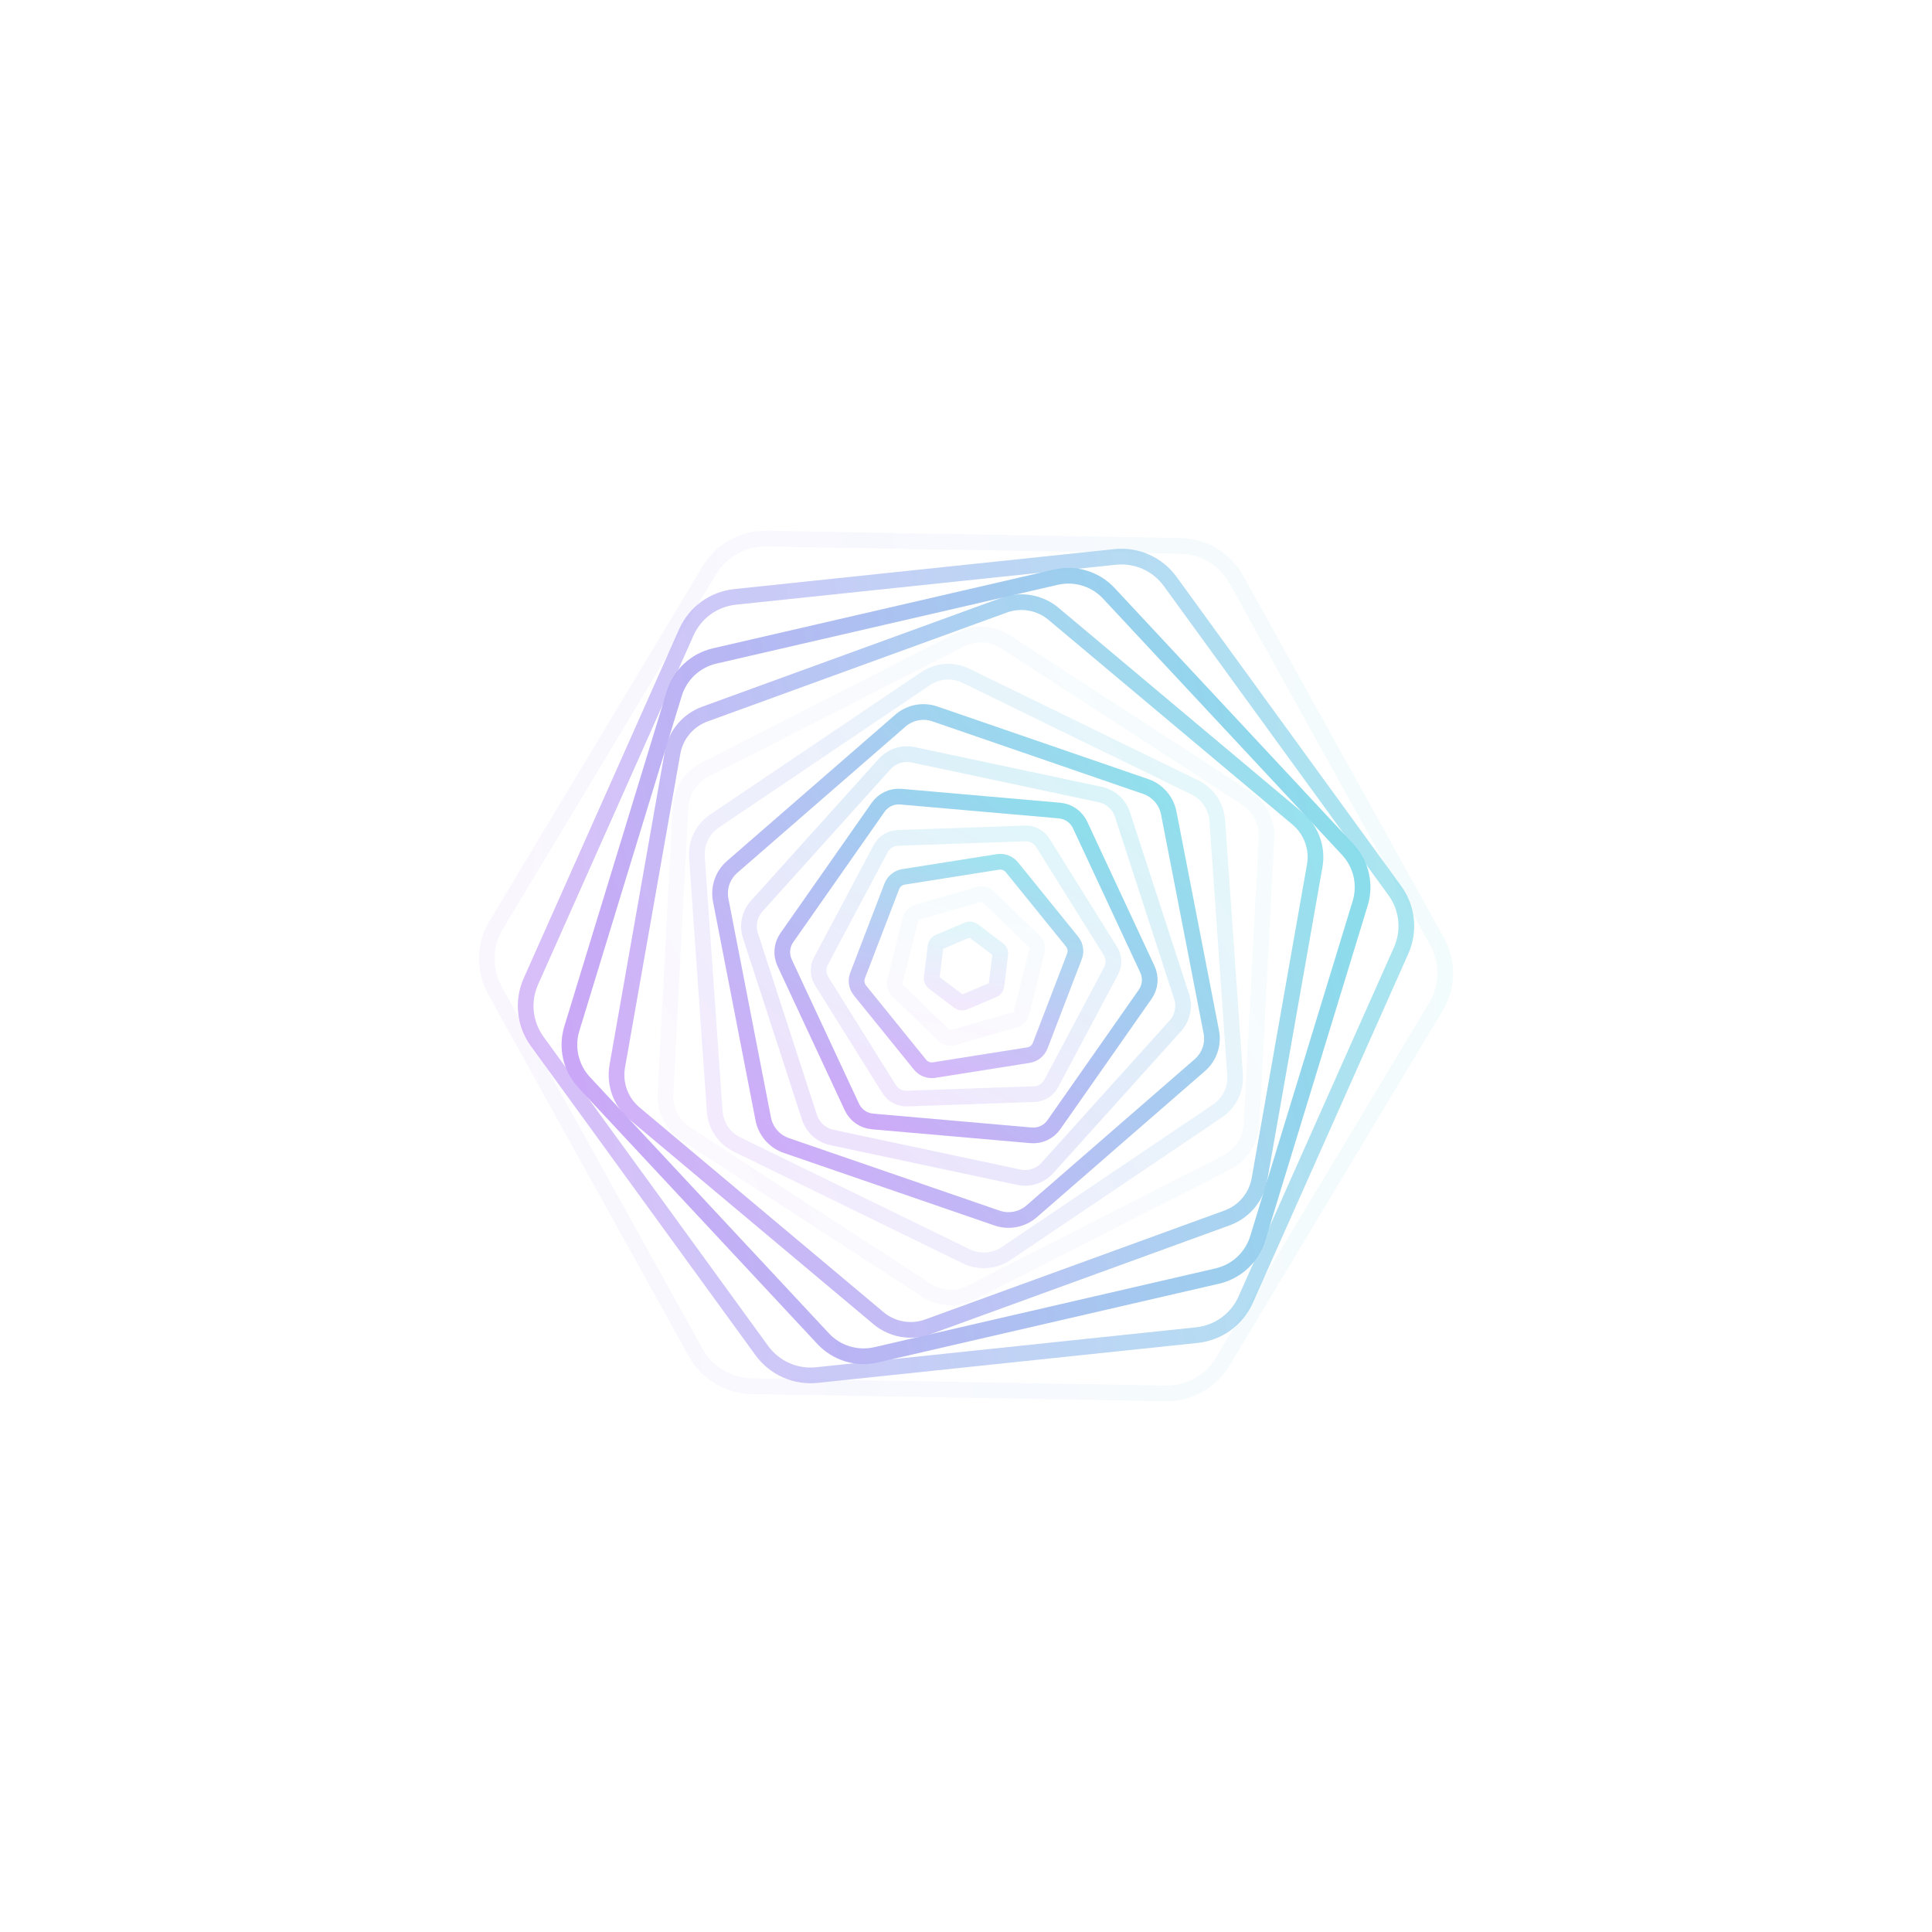
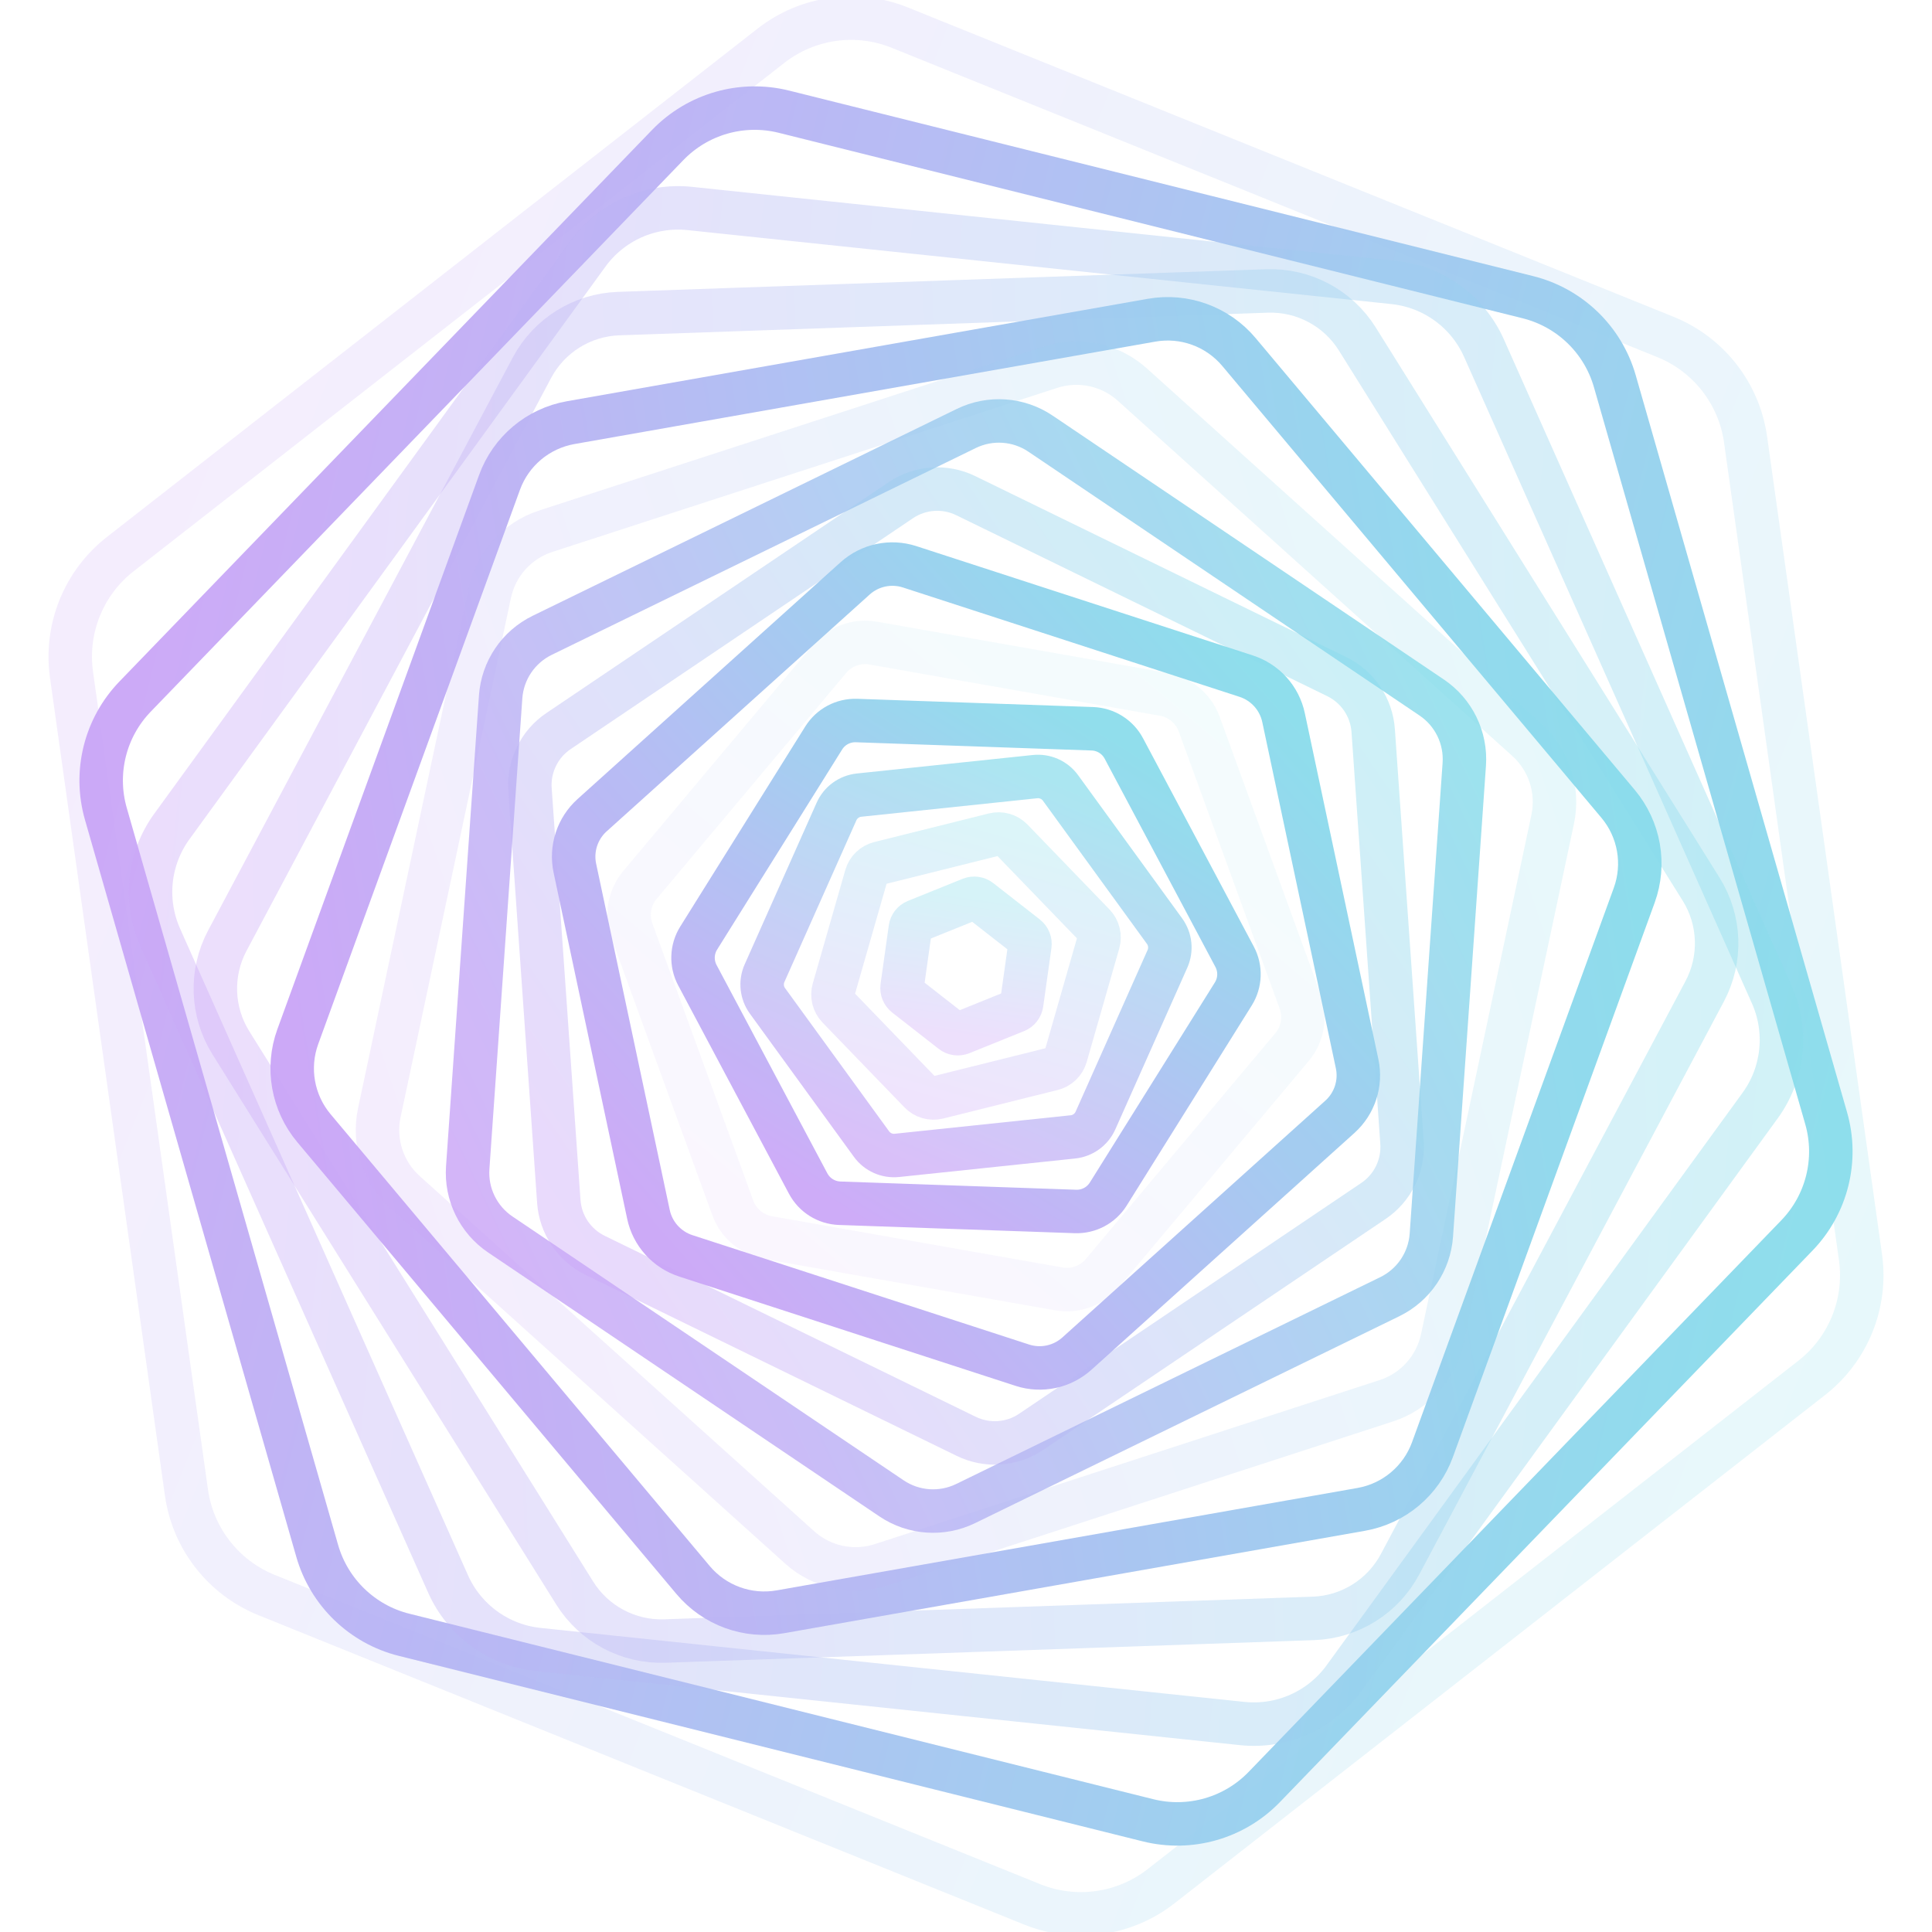
<svg xmlns="http://www.w3.org/2000/svg" version="1.1" viewBox="0 0 800 800" opacity="1">
  <defs>
    <linearGradient x1="50%" y1="0%" x2="50%" y2="100%" id="gggyrate-grad">
      <stop stop-color="hsl(189, 71%, 73%)" stop-opacity="1" offset="0%" />
      <stop stop-color="hsl(267, 84%, 81%)" stop-opacity="1" offset="100%" />
    </linearGradient>
  </defs>
-   <g stroke-width="6.5" stroke="url(#gggyrate-grad)" fill="none">
-     <path d="M386.49 205.15C394.85 200.324 405.15 200.324 413.51 205.151L561.99 290.876C570.35 295.702 575.5 304.622 575.5 314.275V485.725C575.5 495.378 570.35 504.298 561.99 509.125L413.51 594.85C405.15 599.676 394.85 599.676 386.49 594.849L238.01 509.124C229.65 504.298 224.5 495.378 224.5 485.725V314.275C224.5 304.622 229.65 295.702 238.01 290.875L386.49 205.15Z " transform="rotate(91, 400, 400)" opacity="0.10" />
-     <path d="M387.529 220.138C395.246 215.684 404.754 215.684 412.471 220.139L549.529 299.27C557.246 303.725 562 311.959 562 320.869V479.131C562 488.041 557.246 496.275 549.529 500.731L412.471 579.862C404.754 584.316 395.246 584.316 387.529 579.861L250.471 500.73C242.754 496.275 238 488.041 238 479.131V320.869C238 311.959 242.754 303.725 250.471 299.269L387.529 220.138Z " transform="rotate(84, 400, 400)" opacity="0.73" />
-     <path d="M388.568 235.127C395.642 231.043 404.358 231.043 411.432 235.128L537.068 307.664C544.142 311.748 548.5 319.296 548.5 327.464V472.536C548.5 480.704 544.142 488.252 537.068 492.337L411.432 564.873C404.358 568.957 395.642 568.957 388.568 564.872L262.932 492.336C255.858 488.252 251.5 480.704 251.5 472.536V327.464C251.5 319.296 255.858 311.748 262.932 307.663L388.568 235.127Z " transform="rotate(77, 400, 400)" opacity="0.98" />
-     <path d="M389.608 250.115C396.038 246.403 403.962 246.403 410.392 250.116L524.608 316.058C531.038 319.77 535 326.632 535 334.058V465.942C535 473.367 531.038 480.23 524.608 483.943L410.392 549.885C403.962 553.597 396.038 553.597 389.608 549.884L275.392 483.942C268.962 480.23 265 473.367 265 465.942V334.058C265 326.632 268.962 319.77 275.392 316.057L389.608 250.115Z " transform="rotate(70, 400, 400)" opacity="0.87" />
-     <path d="M390.647 265.104C396.435 261.763 403.565 261.763 409.353 265.105L512.147 324.453C517.935 327.793 521.5 333.969 521.5 340.652V459.348C521.5 466.031 517.935 472.207 512.147 475.548L409.353 534.896C403.565 538.237 396.435 538.237 390.647 534.895L287.853 475.547C282.065 472.207 278.5 466.031 278.5 459.348V340.652C278.5 333.969 282.065 327.793 287.853 324.452L390.647 265.104Z " transform="rotate(63, 400, 400)" opacity="0.08" />
-     <path d="M391.686 280.092C396.831 277.122 403.169 277.122 408.314 280.093L499.686 332.847C504.831 335.816 508 341.306 508 347.246V452.754C508 458.694 504.831 464.184 499.686 467.154L408.314 519.908C403.169 522.878 396.831 522.878 391.686 519.907L300.314 467.153C295.169 464.184 292 458.694 292 452.754V347.246C292 341.306 295.169 335.816 300.314 332.846L391.686 280.092Z " transform="rotate(56, 400, 400)" opacity="0.23" />
-     <path d="M392.725 295.081C397.227 292.482 402.773 292.482 407.275 295.081L487.225 341.241C491.727 343.839 494.5 348.643 494.5 353.84V446.16C494.5 451.357 491.727 456.161 487.225 458.76L407.275 504.919C402.773 507.518 397.227 507.518 392.725 504.919L312.775 458.759C308.273 456.161 305.5 451.357 305.5 446.16V353.84C305.5 348.643 308.273 343.839 312.775 341.24L392.725 295.081Z " transform="rotate(49, 400, 400)" opacity="0.92" />
-     <path d="M393.765 310.069C397.623 307.842 402.377 307.842 406.235 310.07L474.765 349.635C478.623 351.862 481 355.98 481 360.435V439.565C481 444.02 478.623 448.138 474.765 450.366L406.235 489.931C402.377 492.158 397.623 492.158 393.765 489.93L325.235 450.365C321.377 448.138 319 444.02 319 439.565V360.435C319 355.98 321.377 351.862 325.235 349.634L393.765 310.069Z " transform="rotate(42, 400, 400)" opacity="0.32" />
-     <path d="M394.804 325.058C398.019 323.201 401.981 323.201 405.196 325.058L462.304 358.029C465.519 359.885 467.5 363.316 467.5 367.029V432.971C467.5 436.684 465.519 440.115 462.304 441.971L405.196 474.942C401.981 476.799 398.019 476.799 394.804 474.942L337.696 441.971C334.481 440.115 332.5 436.684 332.5 432.971V367.029C332.5 363.316 334.481 359.885 337.696 358.029L394.804 325.058Z " transform="rotate(35, 400, 400)" opacity="0.95" />
-     <path d="M395.843 340.046C398.415 338.561 401.585 338.561 404.157 340.046L449.843 366.423C452.415 367.908 454 370.653 454 373.623V426.377C454 429.347 452.415 432.092 449.843 433.577L404.157 459.954C401.585 461.439 398.415 461.439 395.843 459.954L350.157 433.577C347.585 432.092 346 429.347 346 426.377V373.623C346 370.653 347.585 367.908 350.157 366.423L395.843 340.046Z " transform="rotate(28, 400, 400)" opacity="0.26" />
-     <path d="M396.882 355.035C398.812 353.921 401.188 353.921 403.118 355.035L437.382 374.818C439.312 375.931 440.5 377.99 440.5 380.217V419.783C440.5 422.01 439.312 424.069 437.382 425.183L403.118 444.965C401.188 446.079 398.812 446.079 396.882 444.965L362.618 425.183C360.688 424.069 359.5 422.01 359.5 419.783V380.217C359.5 377.99 360.688 375.931 362.618 374.817L396.882 355.035Z " transform="rotate(21, 400, 400)" opacity="0.80" />
-     <path d="M397.922 370.023C399.208 369.281 400.792 369.281 402.078 370.023L424.922 383.212C426.208 383.954 427 385.327 427 386.812V413.188C427 414.674 426.208 416.046 424.922 416.789L402.078 429.977C400.792 430.719 399.208 430.719 397.922 429.977L375.078 416.788C373.792 416.046 373 414.674 373 413.188V386.812C373 385.327 373.792 383.954 375.078 383.211L397.922 370.023Z " transform="rotate(14, 400, 400)" opacity="0.08" />
-     <path d="M398.961 385.012C399.604 384.64 400.396 384.64 401.039 385.012L412.461 391.606C413.104 391.977 413.5 392.663 413.5 393.406V406.594C413.5 407.337 413.104 408.023 412.461 408.394L401.039 414.988C400.396 415.36 399.604 415.36 398.961 414.988L387.539 408.394C386.896 408.023 386.5 407.337 386.5 406.594V393.406C386.5 392.663 386.896 391.977 387.539 391.606L398.961 385.012Z " transform="rotate(7, 400, 400)" opacity="0.25" />
+   <g stroke-width="18" stroke="url(#gggyrate-grad)" fill="none">
+     <path d="M373.057 11.41C389.729 1.786 410.271 1.786 426.943 11.412L723.057 182.374C739.729 191.998 750 209.788 750 229.039V570.961C750 590.212 739.729 608.002 723.057 617.629L426.943 788.59C410.271 798.215 389.729 798.215 373.057 788.588L76.943 617.627C60.271 608.002 50 590.212 50 570.961V229.039C50 209.788 60.271 191.998 76.943 182.371L373.057 11.41Z " transform="rotate(112, 400, 400)" opacity="0.20" />
+     <path d="M374.982 39.166C390.463 30.229 409.537 30.229 425.019 39.169L699.982 197.918C715.463 206.855 725 223.375 725 241.25V558.75C725 576.625 715.463 593.145 699.982 602.084L425.019 760.834C409.537 769.771 390.463 769.771 374.982 760.831L100.018 602.082C84.537 593.145 75 576.625 75 558.75V241.25C75 223.375 84.537 206.855 100.018 197.916L374.982 39.166Z " transform="rotate(104, 400, 400)" opacity="0.95" />
+     <path d="M376.906 66.922C391.197 58.673 408.803 58.673 423.094 66.925L676.906 213.463C691.197 221.712 700 236.961 700 253.462V546.538C700 563.039 691.197 578.288 676.906 586.539L423.094 733.078C408.803 741.327 391.197 741.327 376.906 733.075L123.094 586.537C108.803 578.288 100 563.039 100 546.538V253.462C100 236.961 108.803 221.712 123.094 213.461L376.906 66.922Z " transform="rotate(96, 400, 400)" opacity="0.38" />
+     <path d="M378.831 94.679C391.93 87.117 408.07 87.117 421.17 94.681L653.831 229.008C666.93 236.57 675 250.548 675 265.673V534.327C675 549.452 666.93 563.431 653.831 570.994L421.17 705.321C408.07 712.883 391.93 712.883 378.831 705.319L146.169 570.992C133.07 563.431 125 549.452 125 534.327V265.673C125 250.548 133.07 236.57 146.169 229.006L378.831 94.679Z " transform="rotate(88, 400, 400)" opacity="0.36" />
+     <path d="M380.755 122.435C392.664 115.561 407.336 115.561 419.245 122.437L630.755 244.553C642.664 251.427 650 264.134 650 277.885V522.115C650 535.866 642.664 548.573 630.755 555.449L419.245 677.565C407.336 684.439 392.664 684.439 380.755 677.563L169.245 555.447C157.336 548.573 150 535.866 150 522.115V277.885C150 264.134 157.336 251.427 169.245 244.551L380.755 122.435Z " transform="rotate(80, 400, 400)" opacity="0.96" />
+     <path d="M382.68 150.192C393.397 144.005 406.603 144.005 417.32 150.194L607.68 260.097C618.397 266.284 625 277.721 625 290.096V509.904C625 522.279 618.397 533.716 607.68 539.904L417.32 649.808C406.603 655.995 393.397 655.995 382.68 649.806L192.32 539.903C181.603 533.716 175 522.279 175 509.904V290.096C175 277.721 181.603 266.284 192.32 260.096L382.68 150.192Z " transform="rotate(72, 400, 400)" opacity="0.20" />
+     <path d="M384.604 177.948C394.131 172.449 405.869 172.449 415.396 177.95L584.604 275.642C594.131 281.141 600 291.307 600 302.308V497.692C600 508.693 594.131 518.859 584.604 524.36L415.396 622.052C405.869 627.551 394.131 627.551 384.604 622.05L215.396 524.358C205.869 518.859 200 508.693 200 497.692V302.308C200 291.307 205.869 281.141 215.396 275.64L384.604 177.948Z " transform="rotate(64, 400, 400)" opacity="0.83" />
+     <path d="M386.529 205.705C394.865 200.893 405.135 200.893 413.471 205.706L561.529 291.187C569.865 295.999 575 304.894 575 314.519V485.481C575 495.106 569.865 504.001 561.529 508.815L413.471 594.295C405.135 599.107 394.865 599.107 386.529 594.294L238.471 508.813C230.135 504.001 225 495.106 225 485.481V314.519C225 304.894 230.135 295.999 238.471 291.185L386.529 205.705Z " transform="rotate(56, 400, 400)" opacity="0.42" />
+     <path d="M388.453 233.461C395.598 229.337 404.402 229.337 411.547 233.462L538.453 306.732C545.598 310.856 550 318.481 550 326.731V473.269C550 481.519 545.598 489.144 538.453 493.27L411.547 566.539C404.402 570.663 395.598 570.663 388.453 566.538L261.547 493.269C254.402 489.144 250 481.519 250 473.269V326.731C250 318.481 254.402 310.856 261.547 306.73L388.453 233.461Z " transform="rotate(48, 400, 400)" opacity="0.95" />
+     <path d="M390.378 261.218C396.332 257.781 403.668 257.781 409.622 261.219L515.378 322.276C521.332 325.713 525 332.067 525 338.942V461.058C525 467.933 521.332 474.287 515.378 477.725L409.622 538.782C403.668 542.219 396.332 542.219 390.378 538.781L284.622 477.724C278.668 474.287 275 467.933 275 461.058V338.942C275 332.067 278.668 325.713 284.622 322.275L390.378 261.218Z " transform="rotate(40, 400, 400)" opacity="0.10" />
+     <path d="M392.302 288.974C397.066 286.224 402.934 286.224 407.698 288.975L492.302 337.821C497.066 340.571 500 345.654 500 351.154V448.846C500 454.346 497.066 459.429 492.302 462.18L407.698 511.026C402.934 513.776 397.066 513.776 392.302 511.025L307.698 462.179C302.934 459.429 300 454.346 300 448.846V351.154C300 345.654 302.934 340.571 307.698 337.82L392.302 288.974Z " transform="rotate(32, 400, 400)" opacity="0.93" />
+     <path d="M394.227 316.731C397.799 314.668 402.201 314.668 405.773 316.731L469.227 353.366C472.799 355.428 475 359.24 475 363.365V436.635C475 440.76 472.799 444.572 469.227 446.635L405.773 483.269C402.201 485.332 397.799 485.332 394.227 483.269L330.773 446.634C327.201 444.572 325 440.76 325 436.635V363.365C325 359.24 327.201 355.428 330.773 353.365L394.227 316.731Z " transform="rotate(24, 400, 400)" opacity="0.71" />
+     <path d="M396.151 344.487C398.533 343.112 401.467 343.112 403.849 344.487L446.151 368.91C448.533 370.285 450 372.827 450 375.577V424.423C450 427.173 448.533 429.715 446.151 431.09L403.849 455.513C401.467 456.888 398.533 456.888 396.151 455.513L353.849 431.089C351.467 429.715 350 427.173 350 424.423V375.577C350 372.827 351.467 370.285 353.849 368.91L396.151 344.487Z " transform="rotate(16, 400, 400)" opacity="0.30" />
+     <path d="M398.076 372.244C399.266 371.556 400.734 371.556 401.924 372.244L423.076 384.455C424.266 385.143 425 386.413 425 387.788V412.212C425 413.587 424.266 414.857 423.076 415.545L401.924 427.756C400.734 428.444 399.266 428.444 398.076 427.756L376.924 415.545C375.734 414.857 375 413.587 375 412.212V387.788C375 386.413 375.734 385.143 376.924 384.455L398.076 372.244Z " transform="rotate(8, 400, 400)" opacity="0.35" />
  </g>
</svg>
